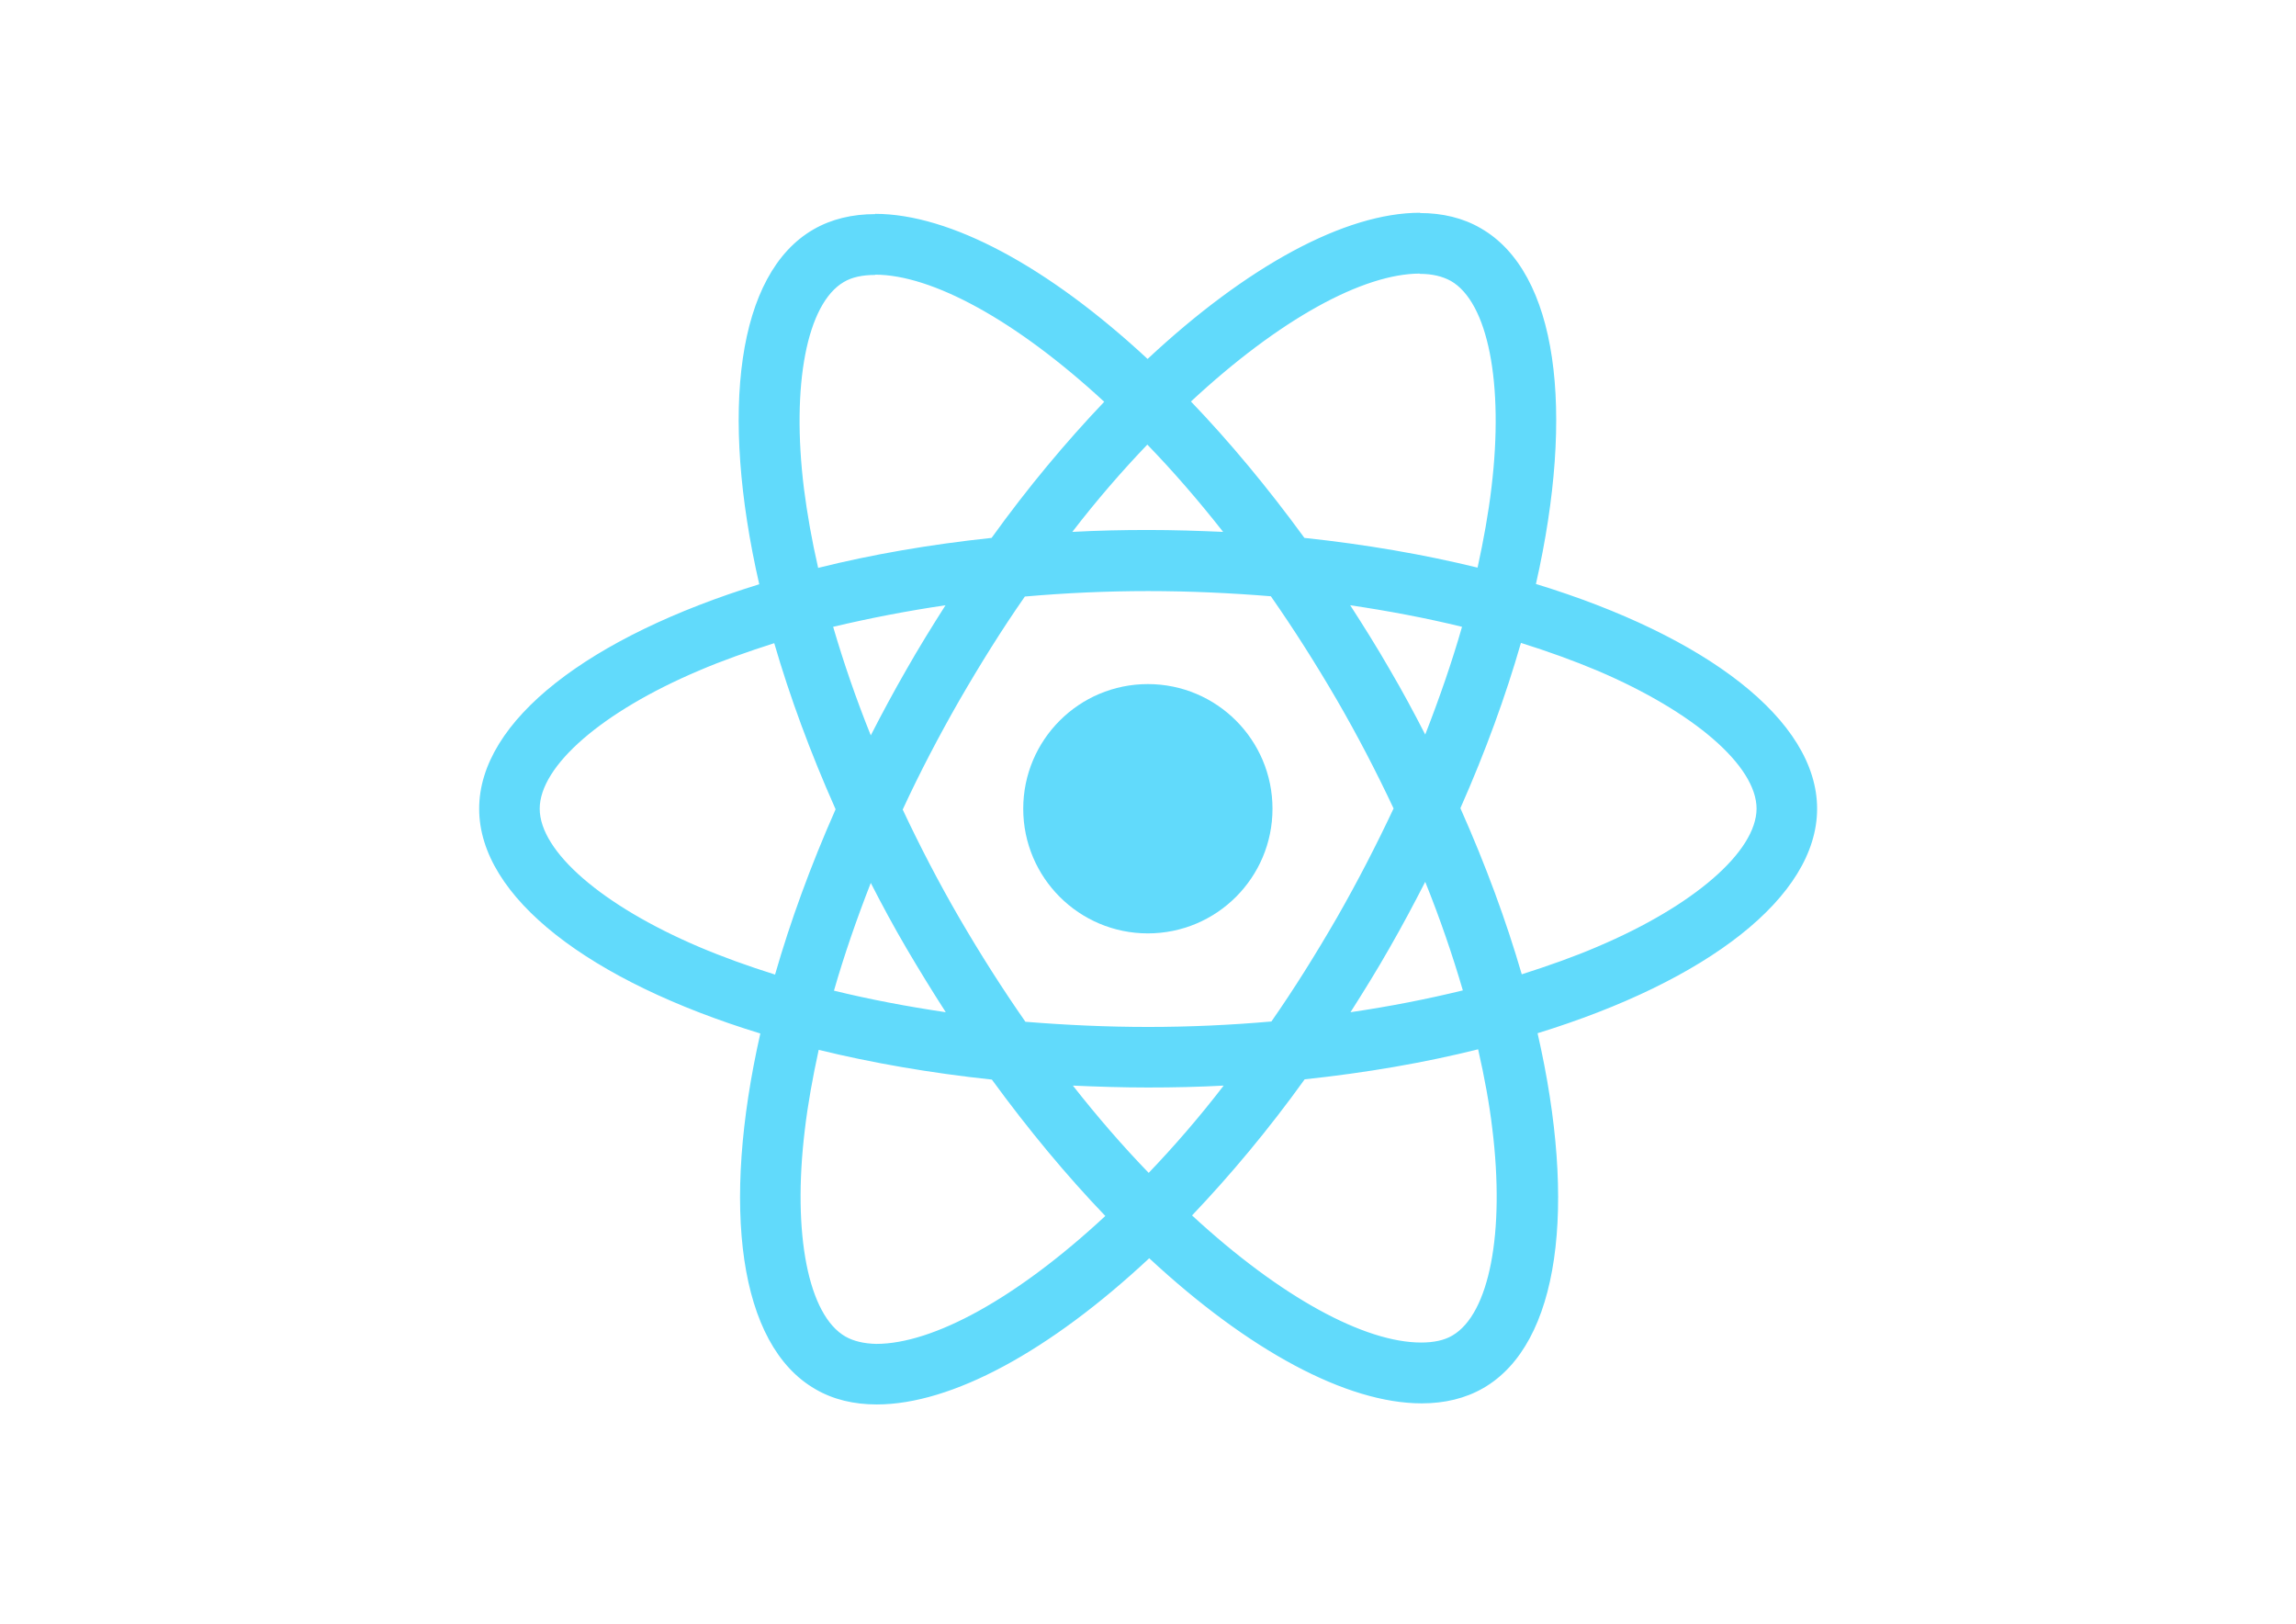
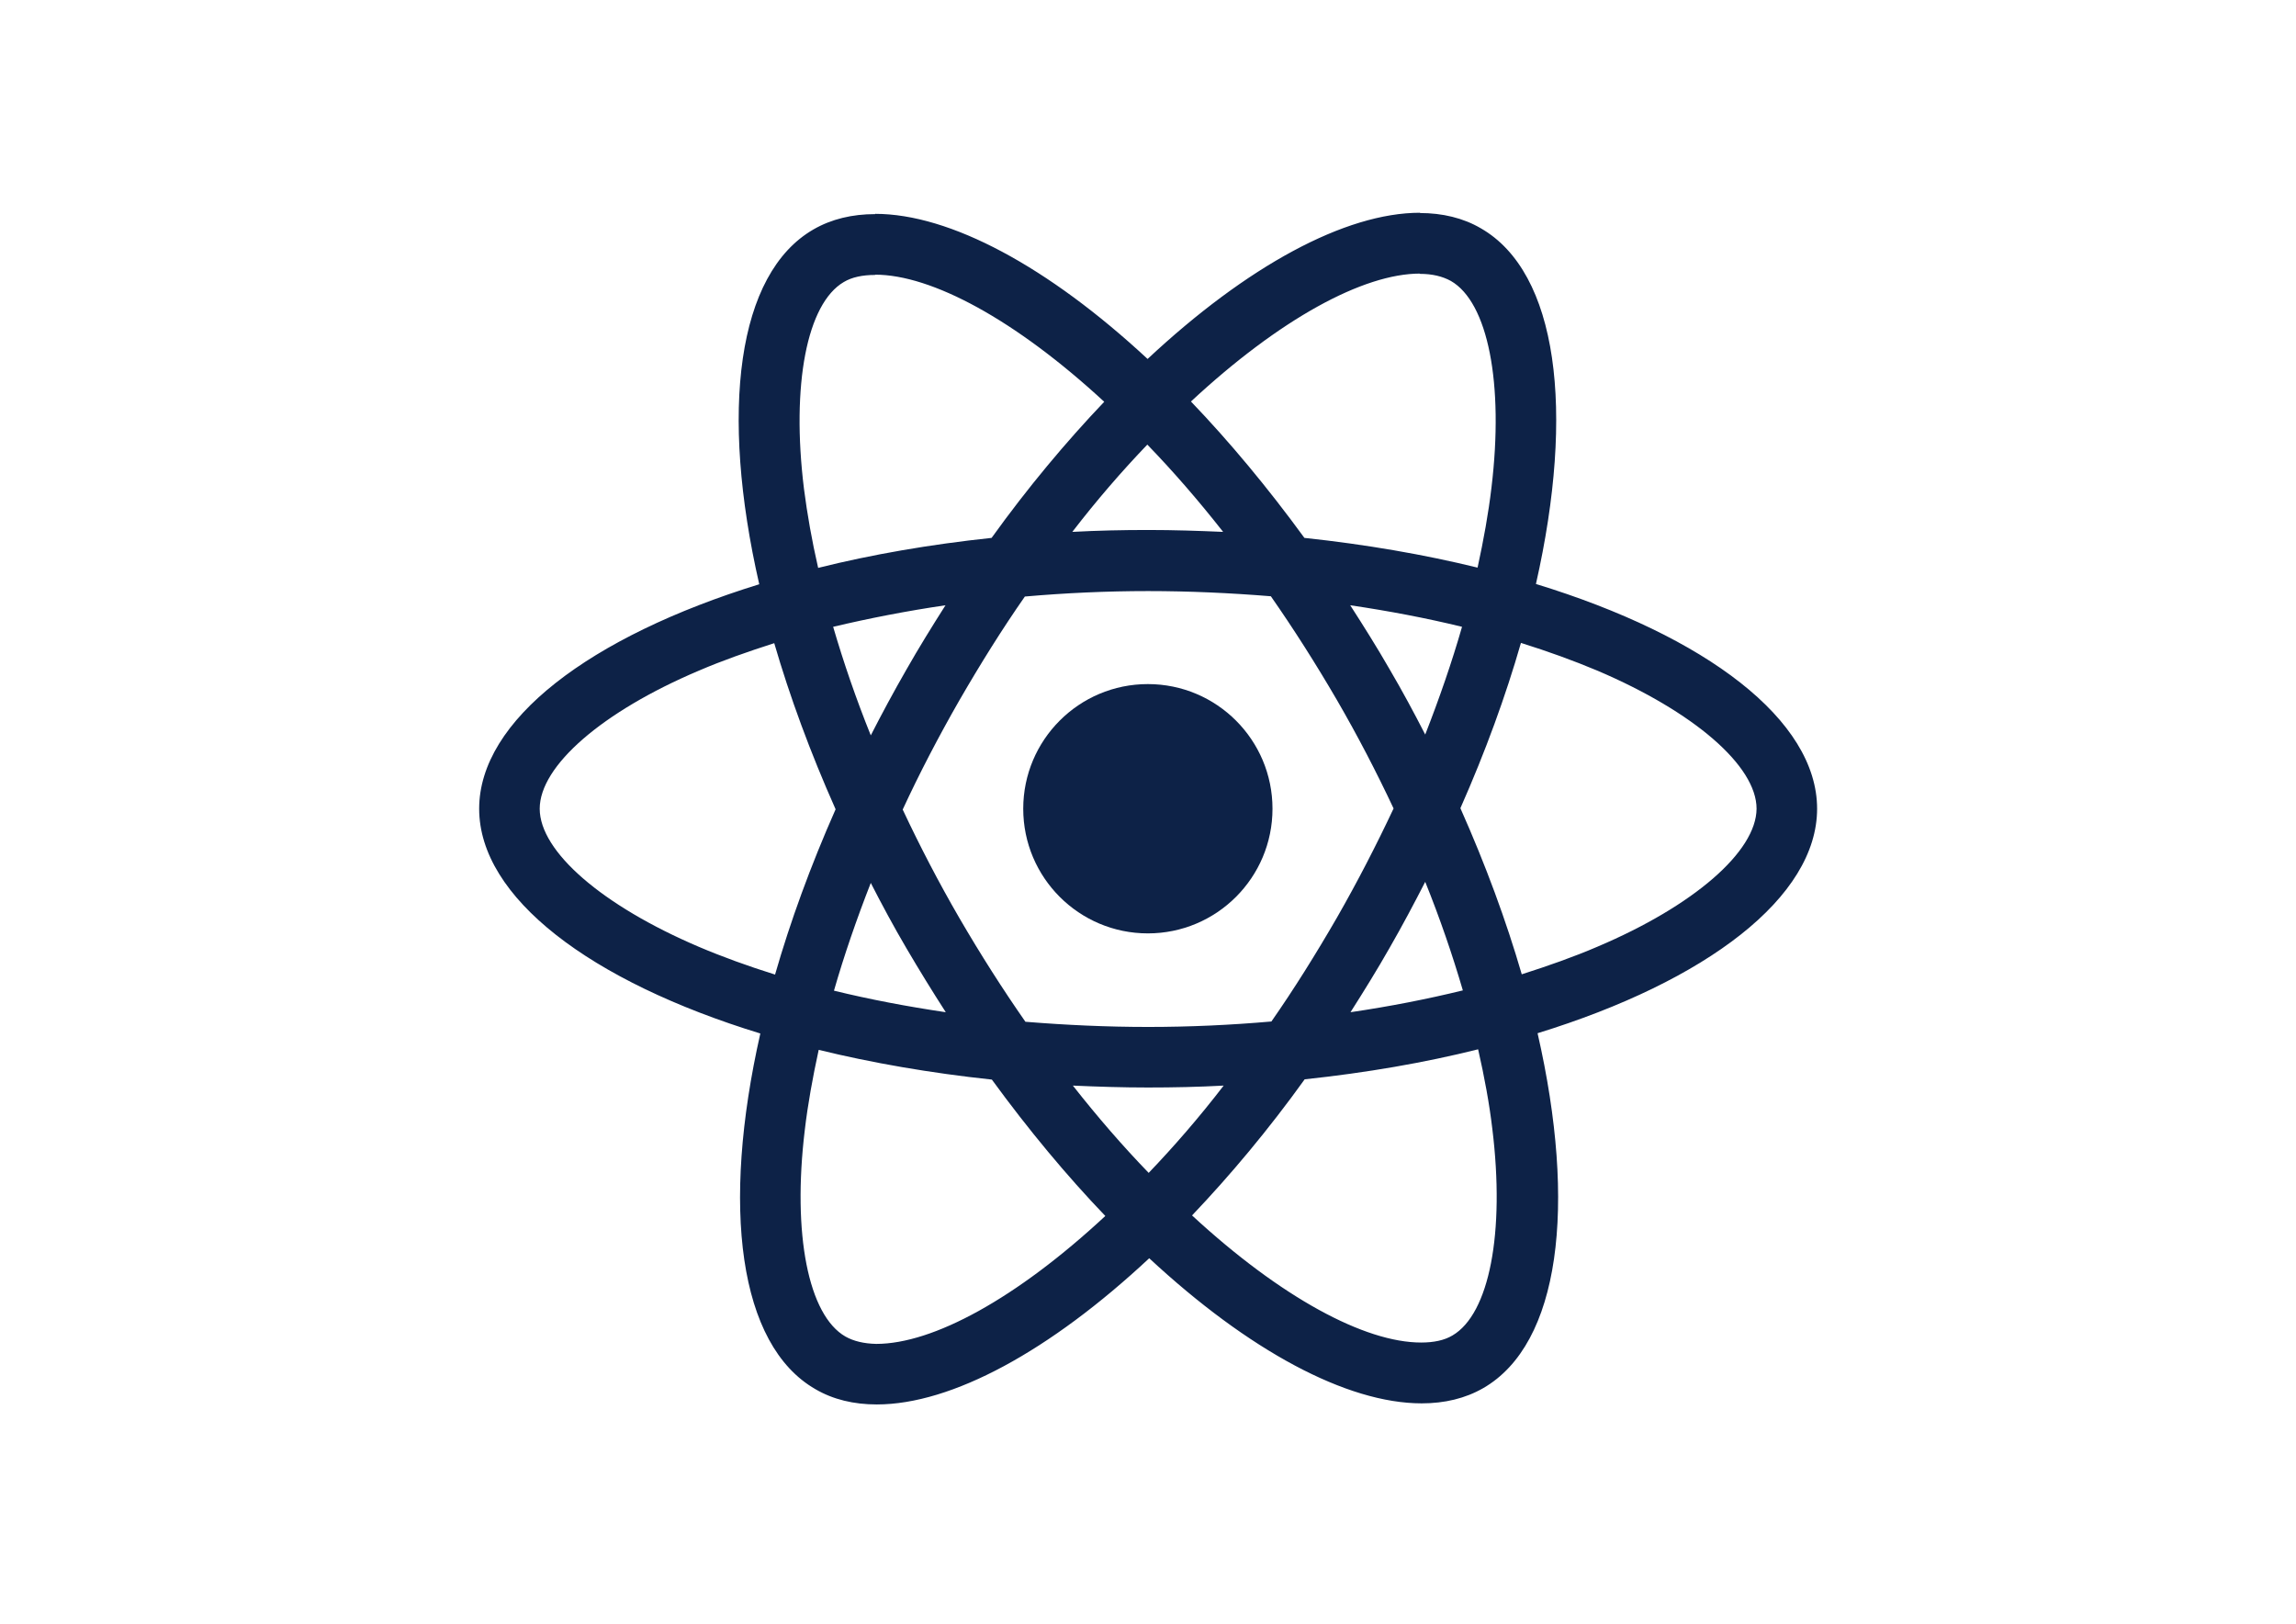
<svg xmlns="http://www.w3.org/2000/svg" viewBox="0 0 841.9 595.3">
-   <g fill="#61DAFB">
+   <g fill="#0d2247">
    <path d="M666.3 296.5c0-32.5-40.7-63.3-103.1-82.4 14.4-63.6 8-114.2-20.2-130.4-6.5-3.8-14.1-5.6-22.4-5.6v22.3c4.6 0 8.3.9 11.4 2.6 13.6 7.8 19.5 37.5 14.9 75.7-1.1 9.4-2.9 19.3-5.1 29.4-19.6-4.8-41-8.5-63.5-10.9-13.5-18.5-27.5-35.3-41.6-50 32.6-30.3 63.2-46.9 84-46.9V78c-27.5 0-63.5 19.6-99.9 53.6-36.4-33.8-72.4-53.2-99.9-53.2v22.3c20.7 0 51.4 16.5 84 46.6-14 14.7-28 31.4-41.3 49.9-22.6 2.4-44 6.1-63.6 11-2.3-10-4-19.7-5.2-29-4.7-38.2 1.1-67.9 14.6-75.8 3-1.8 6.9-2.6 11.5-2.6V78.5c-8.4 0-16 1.8-22.6 5.6-28.1 16.2-34.4 66.7-19.9 130.1-62.2 19.2-102.7 49.9-102.7 82.3 0 32.5 40.7 63.3 103.1 82.4-14.4 63.6-8 114.2 20.2 130.4 6.5 3.8 14.1 5.6 22.5 5.6 27.5 0 63.5-19.6 99.9-53.6 36.4 33.8 72.4 53.2 99.9 53.2 8.4 0 16-1.8 22.6-5.6 28.1-16.2 34.4-66.7 19.9-130.1 62-19.1 102.5-49.9 102.5-82.3zm-130.2-66.7c-3.7 12.9-8.3 26.2-13.5 39.5-4.1-8-8.4-16-13.1-24-4.6-8-9.5-15.8-14.4-23.4 14.2 2.1 27.9 4.7 41 7.9zm-45.8 106.5c-7.8 13.5-15.8 26.3-24.1 38.2-14.9 1.3-30 2-45.2 2-15.1 0-30.2-.7-45-1.9-8.3-11.9-16.4-24.6-24.2-38-7.6-13.1-14.5-26.4-20.8-39.8 6.2-13.4 13.2-26.8 20.7-39.9 7.8-13.5 15.8-26.3 24.1-38.2 14.9-1.3 30-2 45.2-2 15.1 0 30.2.7 45 1.9 8.3 11.9 16.4 24.6 24.2 38 7.6 13.1 14.5 26.4 20.8 39.8-6.3 13.4-13.2 26.8-20.7 39.9zm32.3-13c5.4 13.4 10 26.8 13.8 39.8-13.1 3.2-26.9 5.9-41.2 8 4.9-7.7 9.8-15.6 14.4-23.7 4.6-8 8.9-16.1 13-24.1zM421.2 430c-9.3-9.6-18.6-20.3-27.8-32 9 .4 18.2.7 27.5.7 9.4 0 18.7-.2 27.8-.7-9 11.7-18.3 22.4-27.5 32zm-74.4-58.9c-14.2-2.1-27.9-4.7-41-7.9 3.7-12.9 8.3-26.2 13.5-39.5 4.1 8 8.4 16 13.1 24 4.7 8 9.5 15.8 14.4 23.4zM420.7 163c9.3 9.6 18.6 20.3 27.8 32-9-.4-18.2-.7-27.5-.7-9.4 0-18.7.2-27.8.7 9-11.7 18.3-22.4 27.5-32zm-74 58.9c-4.9 7.7-9.8 15.6-14.4 23.7-4.6 8-8.9 16-13 24-5.4-13.4-10-26.8-13.8-39.8 13.1-3.1 26.9-5.8 41.2-7.9zm-90.5 125.2c-35.4-15.1-58.3-34.9-58.3-50.6 0-15.7 22.9-35.6 58.3-50.6 8.6-3.7 18-7 27.7-10.1 5.7 19.6 13.2 40 22.5 60.9-9.2 20.8-16.6 41.1-22.2 60.6-9.9-3.1-19.3-6.5-28-10.2zM310 490c-13.6-7.8-19.5-37.5-14.9-75.7 1.1-9.4 2.9-19.3 5.1-29.4 19.6 4.8 41 8.5 63.5 10.9 13.5 18.5 27.5 35.3 41.6 50-32.6 30.3-63.2 46.9-84 46.9-4.5-.1-8.3-1-11.3-2.7zm237.2-76.2c4.7 38.2-1.1 67.9-14.6 75.8-3 1.8-6.9 2.6-11.5 2.6-20.7 0-51.4-16.5-84-46.6 14-14.7 28-31.4 41.3-49.9 22.6-2.4 44-6.1 63.6-11 2.3 10.1 4.1 19.8 5.2 29.1zm38.5-66.7c-8.6 3.7-18 7-27.7 10.1-5.7-19.6-13.2-40-22.5-60.9 9.2-20.8 16.6-41.1 22.2-60.6 9.9 3.1 19.3 6.5 28.1 10.2 35.4 15.1 58.3 34.9 58.3 50.6-.1 15.7-23 35.6-58.4 50.6zM320.8 78.4z" />
    <circle cx="420.9" cy="296.5" r="45.7" />
    <path d="M520.5 78.1z" />
  </g>
</svg>
